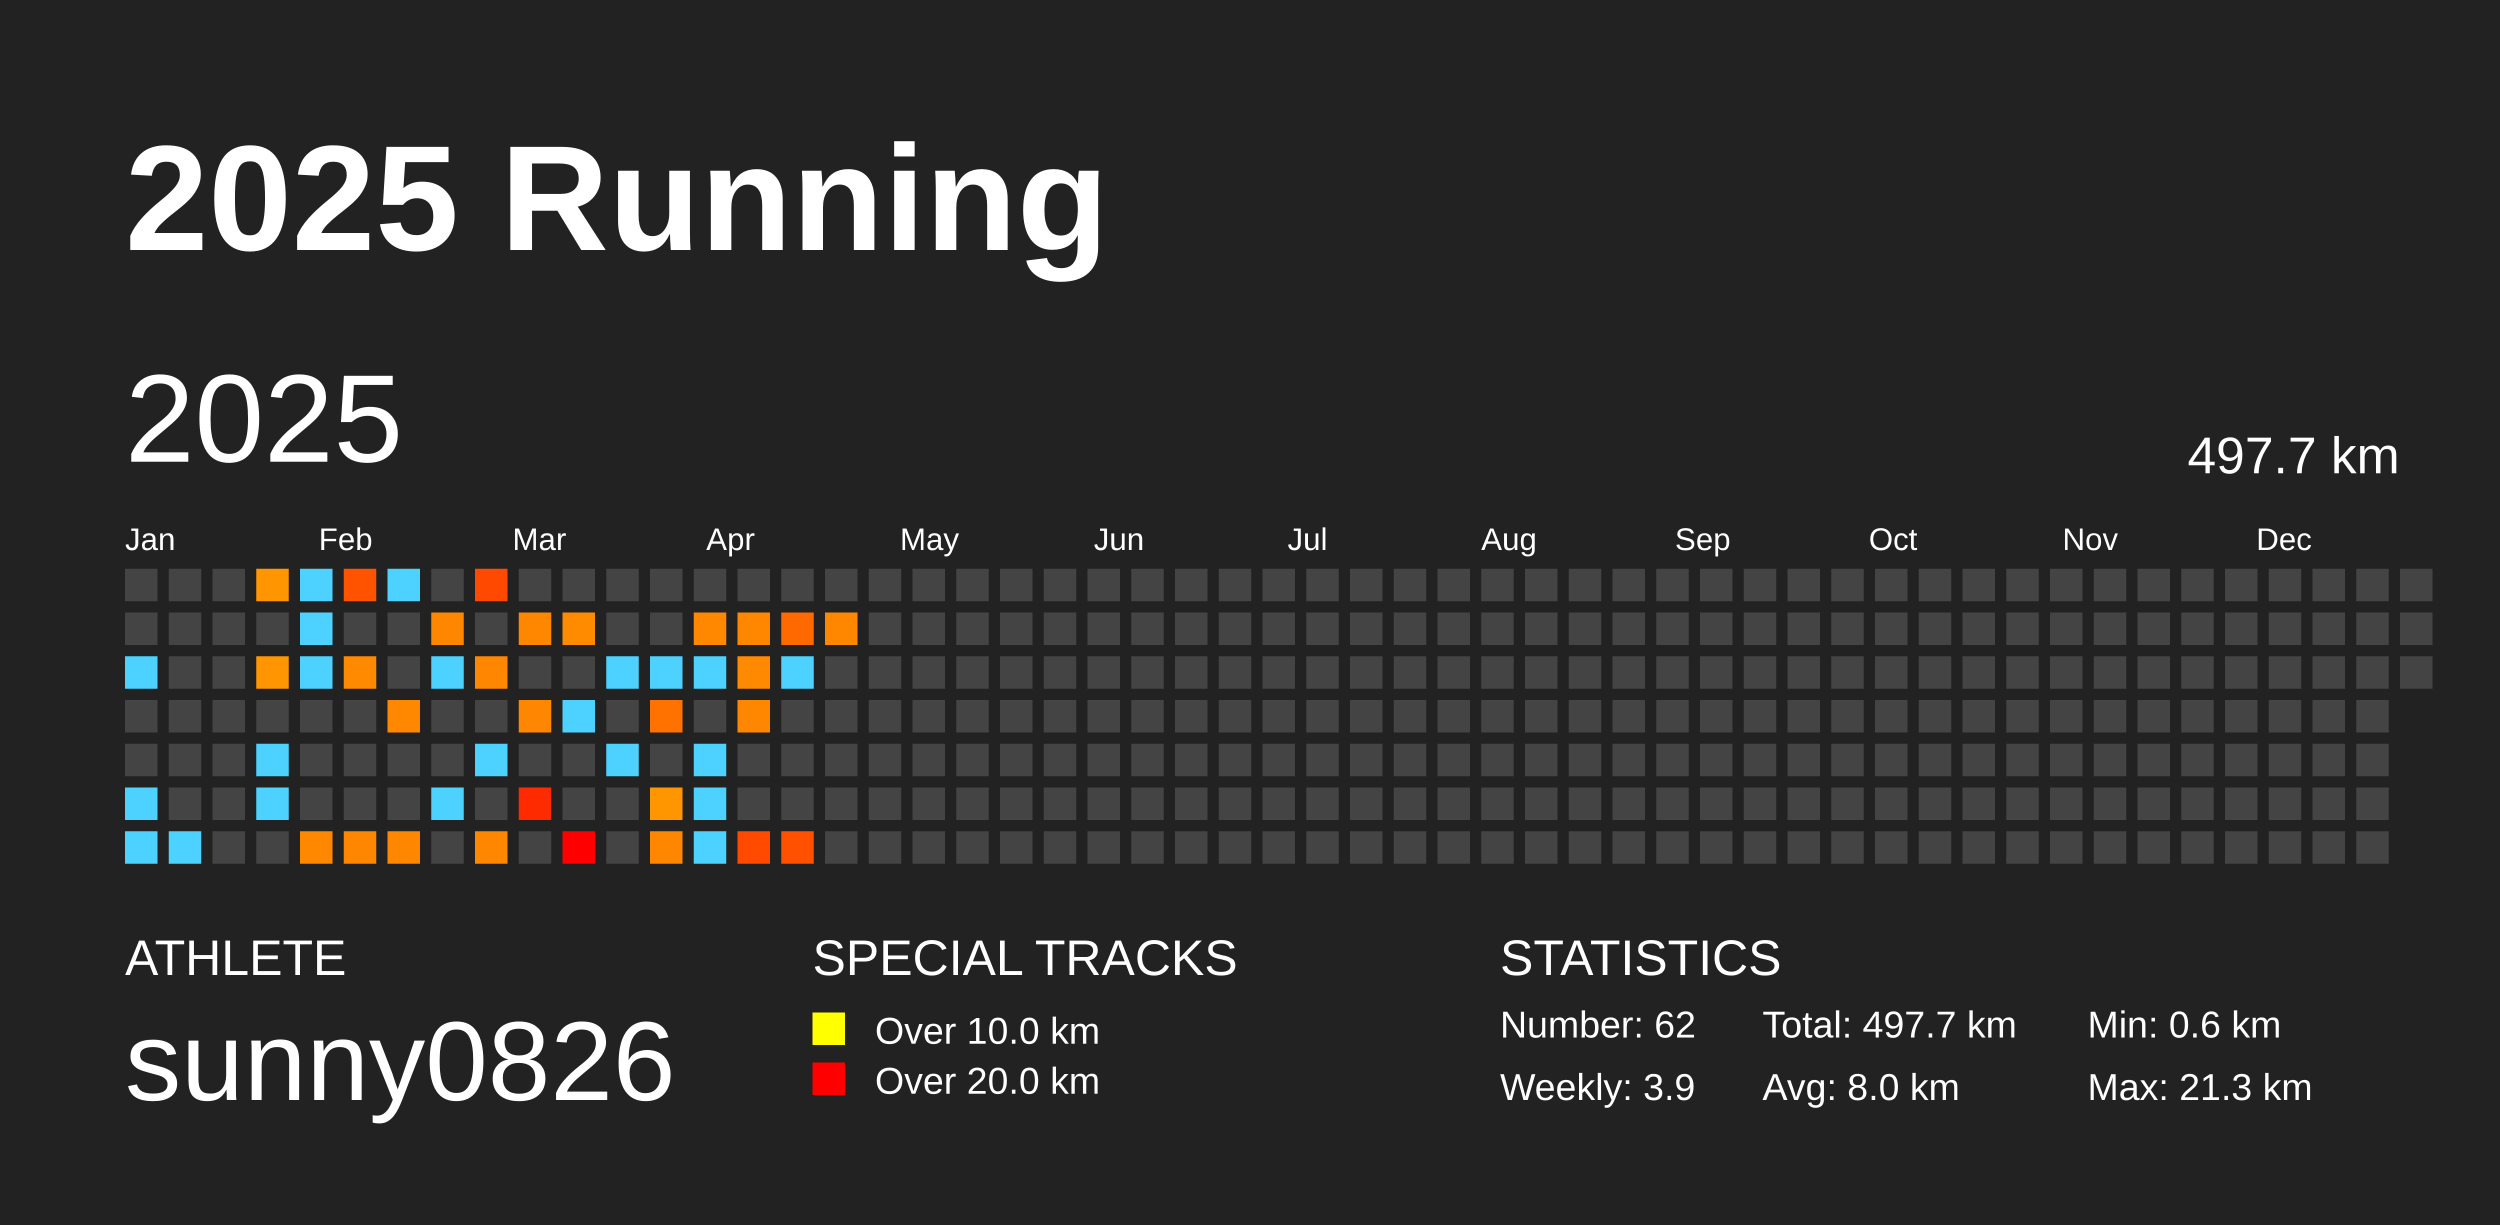
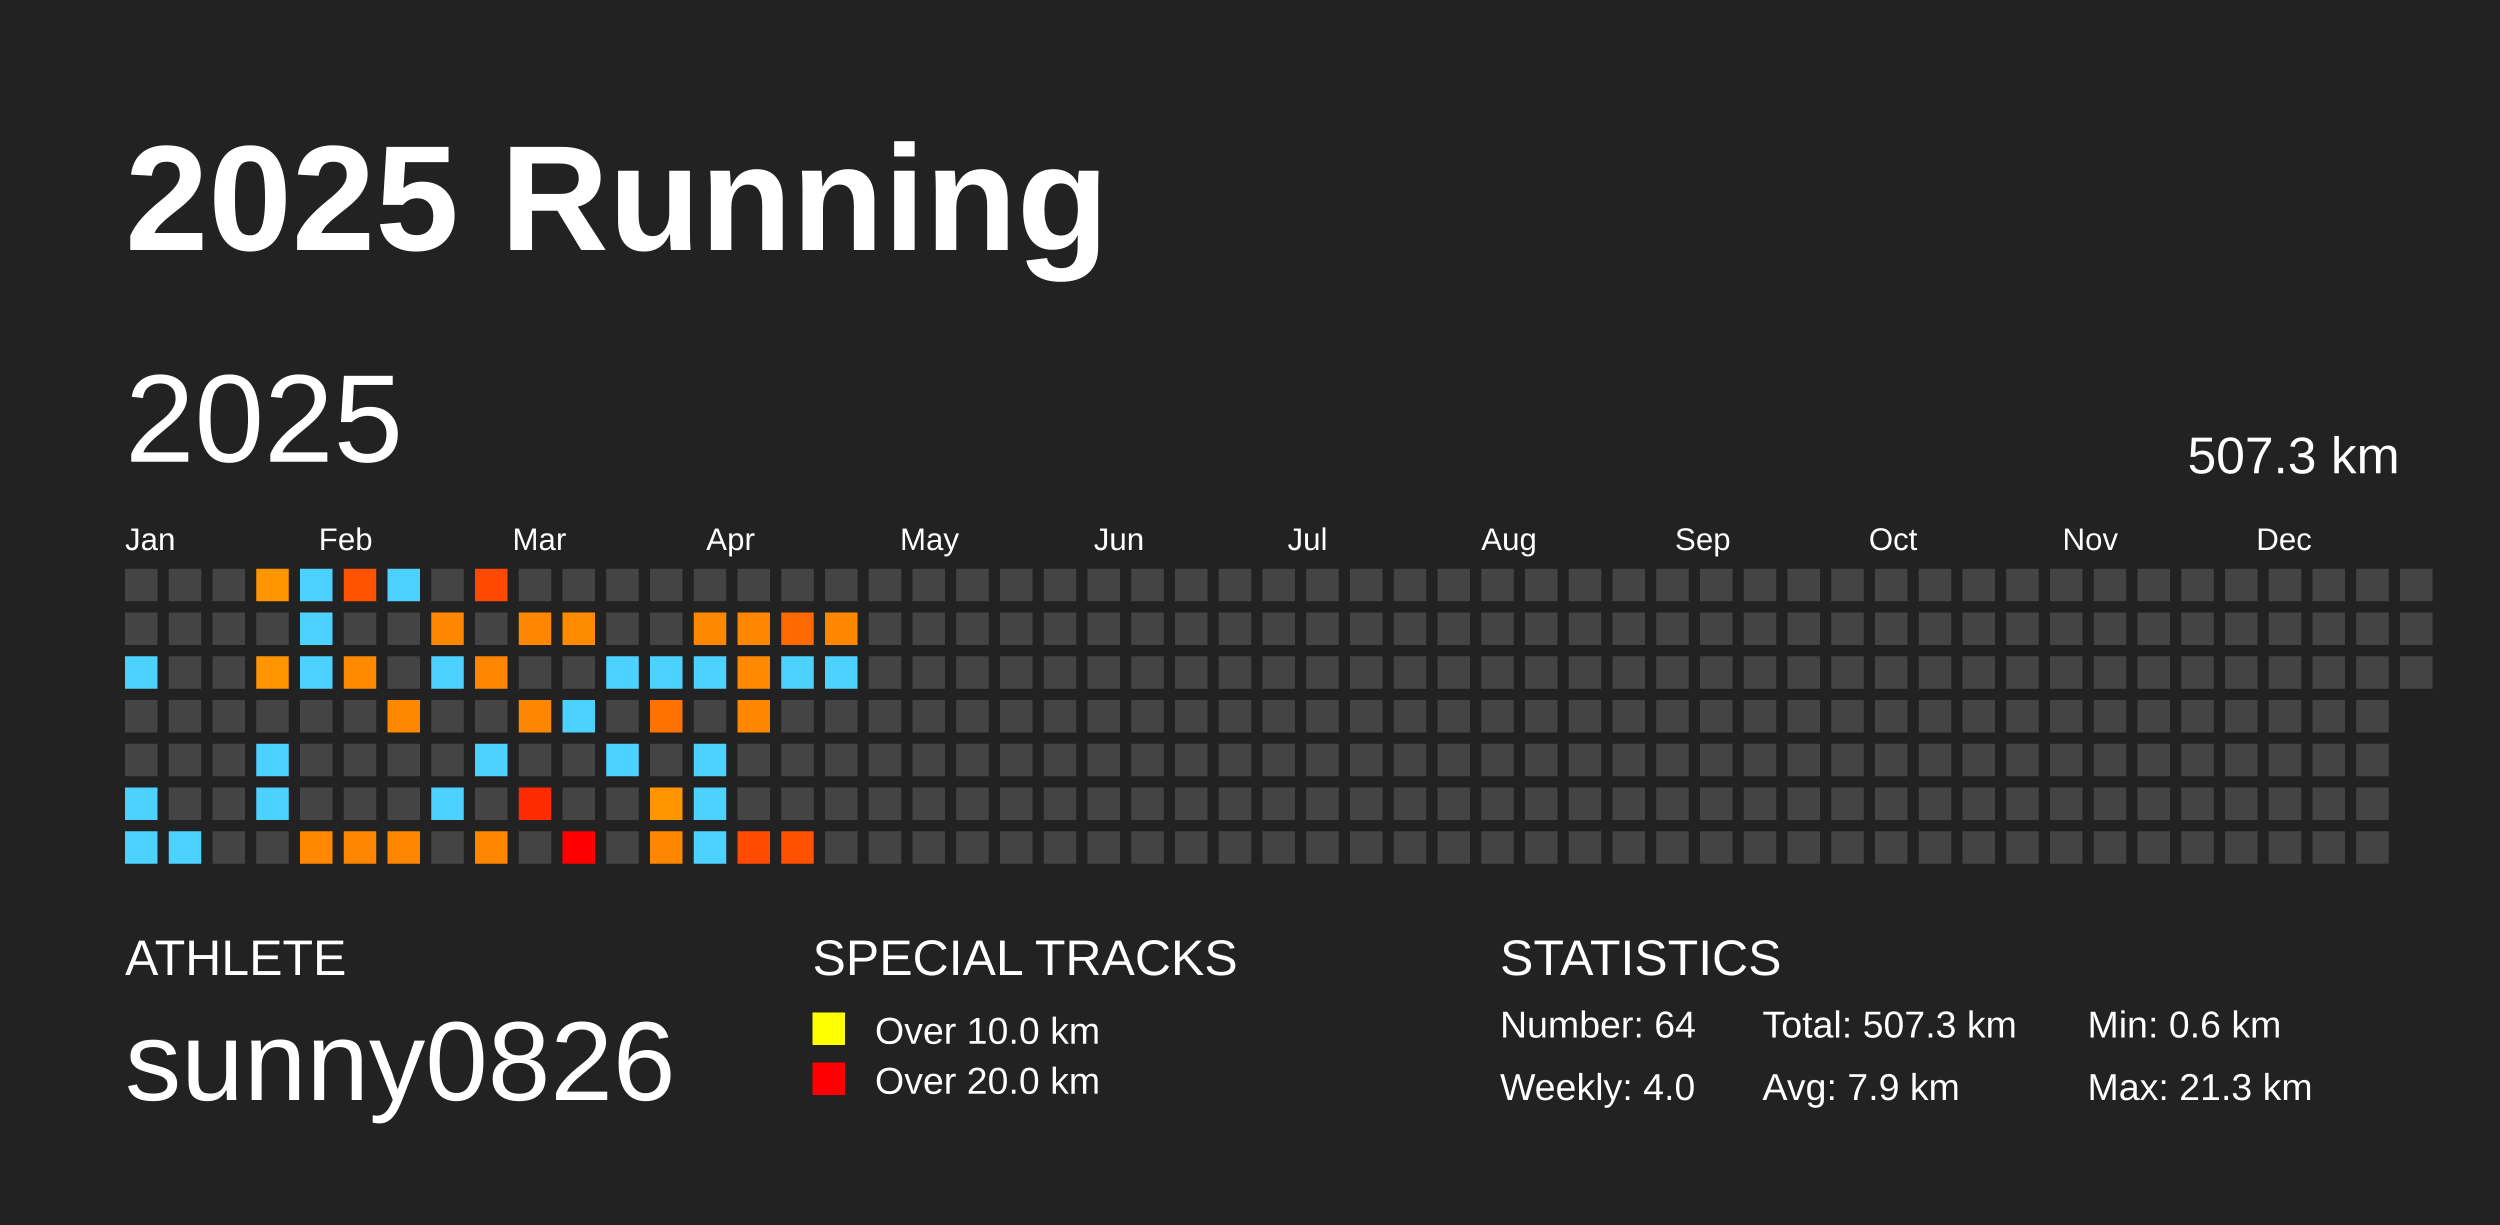
<svg xmlns="http://www.w3.org/2000/svg" baseProfile="full" height="98mm" version="1.1" viewBox="0,0,200,98" width="200mm">
  <defs />
  <rect fill="#222222" height="98" width="200" x="0" y="0" />
  <text fill="#FFFFFF" style="font-size:12px; font-family:Arial; font-weight:bold;" x="10" y="20">2025 Running</text>
  <text fill="#FFFFFF" style="font-size:4px; font-family:Arial" x="10" y="78">ATHLETE</text>
  <text fill="#FFFFFF" style="font-size:9px; font-family:Arial" x="10" y="88">sunny0826</text>
  <text fill="#FFFFFF" style="font-size:4px; font-family:Arial" x="65" y="78">SPECIAL TRACKS</text>
  <rect fill="yellow" height="2.6" width="2.6" x="65" y="81" />
  <text fill="#FFFFFF" style="font-size:3px; font-family:Arial" x="70" y="83.5">Over 10.0 km</text>
  <rect fill="red" height="2.6" width="2.6" x="65" y="85" />
  <text fill="#FFFFFF" style="font-size:3px; font-family:Arial" x="70" y="87.5">Over 20.0 km</text>
  <text fill="#FFFFFF" style="font-size:4px; font-family:Arial" x="120" y="78">STATISTICS</text>
-   <text fill="#FFFFFF" style="font-size:3px; font-family:Arial" x="120" y="83">Number: 62</text>
-   <text fill="#FFFFFF" style="font-size:3px; font-family:Arial" x="120" y="88">Weekly: 3.9</text>
-   <text fill="#FFFFFF" style="font-size:3px; font-family:Arial" x="141" y="83">Total: 497.7 km</text>
-   <text fill="#FFFFFF" style="font-size:3px; font-family:Arial" x="141" y="88">Avg: 8.0 km</text>
+   <text fill="#FFFFFF" style="font-size:3px; font-family:Arial" x="120" y="83">Number: 64</text>
+   <text fill="#FFFFFF" style="font-size:3px; font-family:Arial" x="120" y="88">Weekly: 4.0</text>
+   <text fill="#FFFFFF" style="font-size:3px; font-family:Arial" x="141" y="83">Total: 507.3 km</text>
+   <text fill="#FFFFFF" style="font-size:3px; font-family:Arial" x="141" y="88">Avg: 7.9 km</text>
  <text fill="#FFFFFF" style="font-size:3px; font-family:Arial" x="167" y="83">Min: 0.6 km</text>
  <text fill="#FFFFFF" style="font-size:3px; font-family:Arial" x="167" y="88">Max: 21.3 km</text>
  <text dominant-baseline="hanging" fill="#FFFFFF" style="font-size:10.0px; font-family:Arial;" x="10" y="30">2025</text>
-   <text dominant-baseline="hanging" fill="#FFFFFF" style="font-size:4.125px; font-family:Arial;" x="175" y="35">497.7 km</text>
+   <text dominant-baseline="hanging" fill="#FFFFFF" style="font-size:4.125px; font-family:Arial;" x="175" y="35">507.3 km</text>
  <text fill="#FFFFFF" style="font-size:2.5px; font-family:Arial" x="10.0" y="44">Jan</text>
  <text fill="#FFFFFF" style="font-size:2.5px; font-family:Arial" x="25.5" y="44">Feb</text>
  <text fill="#FFFFFF" style="font-size:2.5px; font-family:Arial" x="41.0" y="44">Mar</text>
  <text fill="#FFFFFF" style="font-size:2.5px; font-family:Arial" x="56.5" y="44">Apr</text>
  <text fill="#FFFFFF" style="font-size:2.5px; font-family:Arial" x="72.0" y="44">May</text>
  <text fill="#FFFFFF" style="font-size:2.5px; font-family:Arial" x="87.5" y="44">Jun</text>
  <text fill="#FFFFFF" style="font-size:2.5px; font-family:Arial" x="103.0" y="44">Jul</text>
  <text fill="#FFFFFF" style="font-size:2.5px; font-family:Arial" x="118.5" y="44">Aug</text>
  <text fill="#FFFFFF" style="font-size:2.5px; font-family:Arial" x="134.0" y="44">Sep</text>
  <text fill="#FFFFFF" style="font-size:2.5px; font-family:Arial" x="149.5" y="44">Oct</text>
  <text fill="#FFFFFF" style="font-size:2.5px; font-family:Arial" x="165.0" y="44">Nov</text>
  <text fill="#FFFFFF" style="font-size:2.5px; font-family:Arial" x="180.5" y="44">Dec</text>
  <rect fill="#444444" height="2.6" width="2.6" x="10.0" y="45.5" />
  <rect fill="#444444" height="2.6" width="2.6" x="10.0" y="49.0" />
  <rect fill="#4dd2ff" height="2.6" width="2.6" x="10.0" y="52.5" />
  <rect fill="#444444" height="2.6" width="2.6" x="10.0" y="56.0" />
  <rect fill="#444444" height="2.6" width="2.6" x="10.0" y="59.5" />
  <rect fill="#4dd2ff" height="2.6" width="2.6" x="10.0" y="63.0" />
  <rect fill="#4dd2ff" height="2.6" width="2.6" x="10.0" y="66.5" />
  <rect fill="#444444" height="2.6" width="2.6" x="13.5" y="45.5" />
  <rect fill="#444444" height="2.6" width="2.6" x="13.5" y="49.0" />
  <rect fill="#444444" height="2.6" width="2.6" x="13.5" y="52.5" />
  <rect fill="#444444" height="2.6" width="2.6" x="13.5" y="56.0" />
  <rect fill="#444444" height="2.6" width="2.6" x="13.5" y="59.5" />
  <rect fill="#444444" height="2.6" width="2.6" x="13.5" y="63.0" />
  <rect fill="#4dd2ff" height="2.6" width="2.6" x="13.5" y="66.5" />
  <rect fill="#444444" height="2.6" width="2.6" x="17.0" y="45.5" />
  <rect fill="#444444" height="2.6" width="2.6" x="17.0" y="49.0" />
  <rect fill="#444444" height="2.6" width="2.6" x="17.0" y="52.5" />
  <rect fill="#444444" height="2.6" width="2.6" x="17.0" y="56.0" />
  <rect fill="#444444" height="2.6" width="2.6" x="17.0" y="59.5" />
  <rect fill="#444444" height="2.6" width="2.6" x="17.0" y="63.0" />
  <rect fill="#444444" height="2.6" width="2.6" x="17.0" y="66.5" />
  <rect fill="#ff9500" height="2.6" width="2.6" x="20.5" y="45.5" />
  <rect fill="#444444" height="2.6" width="2.6" x="20.5" y="49.0" />
  <rect fill="#ff9500" height="2.6" width="2.6" x="20.5" y="52.5" />
  <rect fill="#444444" height="2.6" width="2.6" x="20.5" y="56.0" />
  <rect fill="#4dd2ff" height="2.6" width="2.6" x="20.5" y="59.5" />
  <rect fill="#4dd2ff" height="2.6" width="2.6" x="20.5" y="63.0" />
  <rect fill="#444444" height="2.6" width="2.6" x="20.5" y="66.5" />
  <rect fill="#4dd2ff" height="2.6" width="2.6" x="24.0" y="45.5" />
  <rect fill="#4dd2ff" height="2.6" width="2.6" x="24.0" y="49.0" />
  <rect fill="#4dd2ff" height="2.6" width="2.6" x="24.0" y="52.5" />
  <rect fill="#444444" height="2.6" width="2.6" x="24.0" y="56.0" />
  <rect fill="#444444" height="2.6" width="2.6" x="24.0" y="59.5" />
  <rect fill="#444444" height="2.6" width="2.6" x="24.0" y="63.0" />
  <rect fill="#ff8800" height="2.6" width="2.6" x="24.0" y="66.5" />
  <rect fill="#ff5300" height="2.6" width="2.6" x="27.5" y="45.5" />
  <rect fill="#444444" height="2.6" width="2.6" x="27.5" y="49.0" />
  <rect fill="#ff8a00" height="2.6" width="2.6" x="27.5" y="52.5" />
  <rect fill="#444444" height="2.6" width="2.6" x="27.5" y="56.0" />
  <rect fill="#444444" height="2.6" width="2.6" x="27.5" y="59.5" />
  <rect fill="#444444" height="2.6" width="2.6" x="27.5" y="63.0" />
  <rect fill="#ff8600" height="2.6" width="2.6" x="27.5" y="66.5" />
  <rect fill="#4dd2ff" height="2.6" width="2.6" x="31.0" y="45.5" />
  <rect fill="#444444" height="2.6" width="2.6" x="31.0" y="49.0" />
  <rect fill="#444444" height="2.6" width="2.6" x="31.0" y="52.5" />
  <rect fill="#ff8800" height="2.6" width="2.6" x="31.0" y="56.0" />
  <rect fill="#444444" height="2.6" width="2.6" x="31.0" y="59.5" />
  <rect fill="#444444" height="2.6" width="2.6" x="31.0" y="63.0" />
  <rect fill="#ff8700" height="2.6" width="2.6" x="31.0" y="66.5" />
  <rect fill="#444444" height="2.6" width="2.6" x="34.5" y="45.5" />
  <rect fill="#ff8700" height="2.6" width="2.6" x="34.5" y="49.0" />
  <rect fill="#4dd2ff" height="2.6" width="2.6" x="34.5" y="52.5" />
  <rect fill="#444444" height="2.6" width="2.6" x="34.5" y="56.0" />
  <rect fill="#444444" height="2.6" width="2.6" x="34.5" y="59.5" />
  <rect fill="#4dd2ff" height="2.6" width="2.6" x="34.5" y="63.0" />
  <rect fill="#444444" height="2.6" width="2.6" x="34.5" y="66.5" />
  <rect fill="#ff4900" height="2.6" width="2.6" x="38.0" y="45.5" />
  <rect fill="#444444" height="2.6" width="2.6" x="38.0" y="49.0" />
  <rect fill="#ff8600" height="2.6" width="2.6" x="38.0" y="52.5" />
  <rect fill="#444444" height="2.6" width="2.6" x="38.0" y="56.0" />
  <rect fill="#4dd2ff" height="2.6" width="2.6" x="38.0" y="59.5" />
  <rect fill="#444444" height="2.6" width="2.6" x="38.0" y="63.0" />
  <rect fill="#ff8700" height="2.6" width="2.6" x="38.0" y="66.5" />
  <rect fill="#444444" height="2.6" width="2.6" x="41.5" y="45.5" />
  <rect fill="#ff8700" height="2.6" width="2.6" x="41.5" y="49.0" />
  <rect fill="#444444" height="2.6" width="2.6" x="41.5" y="52.5" />
  <rect fill="#ff8600" height="2.6" width="2.6" x="41.5" y="56.0" />
  <rect fill="#444444" height="2.6" width="2.6" x="41.5" y="59.5" />
  <rect fill="#ff2b00" height="2.6" width="2.6" x="41.5" y="63.0" />
  <rect fill="#444444" height="2.6" width="2.6" x="41.5" y="66.5" />
  <rect fill="#444444" height="2.6" width="2.6" x="45.0" y="45.5" />
  <rect fill="#ff8c00" height="2.6" width="2.6" x="45.0" y="49.0" />
  <rect fill="#444444" height="2.6" width="2.6" x="45.0" y="52.5" />
  <rect fill="#4dd2ff" height="2.6" width="2.6" x="45.0" y="56.0" />
  <rect fill="#444444" height="2.6" width="2.6" x="45.0" y="59.5" />
  <rect fill="#444444" height="2.6" width="2.6" x="45.0" y="63.0" />
  <rect fill="red" height="2.6" width="2.6" x="45.0" y="66.5" />
  <rect fill="#444444" height="2.6" width="2.6" x="48.5" y="45.5" />
  <rect fill="#444444" height="2.6" width="2.6" x="48.5" y="49.0" />
  <rect fill="#4dd2ff" height="2.6" width="2.6" x="48.5" y="52.5" />
  <rect fill="#444444" height="2.6" width="2.6" x="48.5" y="56.0" />
  <rect fill="#4dd2ff" height="2.6" width="2.6" x="48.5" y="59.5" />
  <rect fill="#444444" height="2.6" width="2.6" x="48.5" y="63.0" />
  <rect fill="#444444" height="2.6" width="2.6" x="48.5" y="66.5" />
  <rect fill="#444444" height="2.6" width="2.6" x="52.0" y="45.5" />
  <rect fill="#444444" height="2.6" width="2.6" x="52.0" y="49.0" />
  <rect fill="#4dd2ff" height="2.6" width="2.6" x="52.0" y="52.5" />
  <rect fill="#ff7200" height="2.6" width="2.6" x="52.0" y="56.0" />
  <rect fill="#444444" height="2.6" width="2.6" x="52.0" y="59.5" />
  <rect fill="#ff9600" height="2.6" width="2.6" x="52.0" y="63.0" />
  <rect fill="#ff8700" height="2.6" width="2.6" x="52.0" y="66.5" />
  <rect fill="#444444" height="2.6" width="2.6" x="55.5" y="45.5" />
  <rect fill="#ff8800" height="2.6" width="2.6" x="55.5" y="49.0" />
  <rect fill="#4dd2ff" height="2.6" width="2.6" x="55.5" y="52.5" />
  <rect fill="#444444" height="2.6" width="2.6" x="55.5" y="56.0" />
  <rect fill="#4dd2ff" height="2.6" width="2.6" x="55.5" y="59.5" />
  <rect fill="#4dd2ff" height="2.6" width="2.6" x="55.5" y="63.0" />
  <rect fill="#4dd2ff" height="2.6" width="2.6" x="55.5" y="66.5" />
  <rect fill="#444444" height="2.6" width="2.6" x="59.0" y="45.5" />
  <rect fill="#ff8700" height="2.6" width="2.6" x="59.0" y="49.0" />
  <rect fill="#ff8900" height="2.6" width="2.6" x="59.0" y="52.5" />
  <rect fill="#ff8700" height="2.6" width="2.6" x="59.0" y="56.0" />
  <rect fill="#444444" height="2.6" width="2.6" x="59.0" y="59.5" />
  <rect fill="#444444" height="2.6" width="2.6" x="59.0" y="63.0" />
  <rect fill="#ff4a00" height="2.6" width="2.6" x="59.0" y="66.5" />
  <rect fill="#444444" height="2.6" width="2.6" x="62.5" y="45.5" />
  <rect fill="#ff6900" height="2.6" width="2.6" x="62.5" y="49.0" />
  <rect fill="#4dd2ff" height="2.6" width="2.6" x="62.5" y="52.5" />
  <rect fill="#444444" height="2.6" width="2.6" x="62.5" y="56.0" />
  <rect fill="#444444" height="2.6" width="2.6" x="62.5" y="59.5" />
  <rect fill="#444444" height="2.6" width="2.6" x="62.5" y="63.0" />
  <rect fill="#ff5100" height="2.6" width="2.6" x="62.5" y="66.5" />
  <rect fill="#444444" height="2.6" width="2.6" x="66.0" y="45.5" />
  <rect fill="#ff8700" height="2.6" width="2.6" x="66.0" y="49.0" />
-   <rect fill="#444444" height="2.6" width="2.6" x="66.0" y="52.5" />
+   <rect fill="#4dd2ff" height="2.6" width="2.6" x="66.0" y="52.5" />
  <rect fill="#444444" height="2.6" width="2.6" x="66.0" y="56.0" />
  <rect fill="#444444" height="2.6" width="2.6" x="66.0" y="59.5" />
  <rect fill="#444444" height="2.6" width="2.6" x="66.0" y="63.0" />
  <rect fill="#444444" height="2.6" width="2.6" x="66.0" y="66.5" />
  <rect fill="#444444" height="2.6" width="2.6" x="69.5" y="45.5" />
  <rect fill="#444444" height="2.6" width="2.6" x="69.5" y="49.0" />
  <rect fill="#444444" height="2.6" width="2.6" x="69.5" y="52.5" />
  <rect fill="#444444" height="2.6" width="2.6" x="69.5" y="56.0" />
  <rect fill="#444444" height="2.6" width="2.6" x="69.5" y="59.5" />
  <rect fill="#444444" height="2.6" width="2.6" x="69.5" y="63.0" />
  <rect fill="#444444" height="2.6" width="2.6" x="69.5" y="66.5" />
  <rect fill="#444444" height="2.6" width="2.6" x="73.0" y="45.5" />
  <rect fill="#444444" height="2.6" width="2.6" x="73.0" y="49.0" />
  <rect fill="#444444" height="2.6" width="2.6" x="73.0" y="52.5" />
  <rect fill="#444444" height="2.6" width="2.6" x="73.0" y="56.0" />
  <rect fill="#444444" height="2.6" width="2.6" x="73.0" y="59.5" />
  <rect fill="#444444" height="2.6" width="2.6" x="73.0" y="63.0" />
  <rect fill="#444444" height="2.6" width="2.6" x="73.0" y="66.5" />
  <rect fill="#444444" height="2.6" width="2.6" x="76.5" y="45.5" />
  <rect fill="#444444" height="2.6" width="2.6" x="76.5" y="49.0" />
  <rect fill="#444444" height="2.6" width="2.6" x="76.5" y="52.5" />
  <rect fill="#444444" height="2.6" width="2.6" x="76.5" y="56.0" />
  <rect fill="#444444" height="2.6" width="2.6" x="76.5" y="59.5" />
  <rect fill="#444444" height="2.6" width="2.6" x="76.5" y="63.0" />
  <rect fill="#444444" height="2.6" width="2.6" x="76.5" y="66.5" />
  <rect fill="#444444" height="2.6" width="2.6" x="80.0" y="45.5" />
  <rect fill="#444444" height="2.6" width="2.6" x="80.0" y="49.0" />
  <rect fill="#444444" height="2.6" width="2.6" x="80.0" y="52.5" />
  <rect fill="#444444" height="2.6" width="2.6" x="80.0" y="56.0" />
  <rect fill="#444444" height="2.6" width="2.6" x="80.0" y="59.5" />
  <rect fill="#444444" height="2.6" width="2.6" x="80.0" y="63.0" />
  <rect fill="#444444" height="2.6" width="2.6" x="80.0" y="66.5" />
  <rect fill="#444444" height="2.6" width="2.6" x="83.5" y="45.5" />
  <rect fill="#444444" height="2.6" width="2.6" x="83.5" y="49.0" />
  <rect fill="#444444" height="2.6" width="2.6" x="83.5" y="52.5" />
  <rect fill="#444444" height="2.6" width="2.6" x="83.5" y="56.0" />
  <rect fill="#444444" height="2.6" width="2.6" x="83.5" y="59.5" />
  <rect fill="#444444" height="2.6" width="2.6" x="83.5" y="63.0" />
  <rect fill="#444444" height="2.6" width="2.6" x="83.5" y="66.5" />
  <rect fill="#444444" height="2.6" width="2.6" x="87.0" y="45.5" />
  <rect fill="#444444" height="2.6" width="2.6" x="87.0" y="49.0" />
  <rect fill="#444444" height="2.6" width="2.6" x="87.0" y="52.5" />
  <rect fill="#444444" height="2.6" width="2.6" x="87.0" y="56.0" />
  <rect fill="#444444" height="2.6" width="2.6" x="87.0" y="59.5" />
  <rect fill="#444444" height="2.6" width="2.6" x="87.0" y="63.0" />
  <rect fill="#444444" height="2.6" width="2.6" x="87.0" y="66.5" />
  <rect fill="#444444" height="2.6" width="2.6" x="90.5" y="45.5" />
  <rect fill="#444444" height="2.6" width="2.6" x="90.5" y="49.0" />
  <rect fill="#444444" height="2.6" width="2.6" x="90.5" y="52.5" />
  <rect fill="#444444" height="2.6" width="2.6" x="90.5" y="56.0" />
  <rect fill="#444444" height="2.6" width="2.6" x="90.5" y="59.5" />
  <rect fill="#444444" height="2.6" width="2.6" x="90.5" y="63.0" />
  <rect fill="#444444" height="2.6" width="2.6" x="90.5" y="66.5" />
  <rect fill="#444444" height="2.6" width="2.6" x="94.0" y="45.5" />
  <rect fill="#444444" height="2.6" width="2.6" x="94.0" y="49.0" />
  <rect fill="#444444" height="2.6" width="2.6" x="94.0" y="52.5" />
  <rect fill="#444444" height="2.6" width="2.6" x="94.0" y="56.0" />
  <rect fill="#444444" height="2.6" width="2.6" x="94.0" y="59.5" />
  <rect fill="#444444" height="2.6" width="2.6" x="94.0" y="63.0" />
  <rect fill="#444444" height="2.6" width="2.6" x="94.0" y="66.5" />
  <rect fill="#444444" height="2.6" width="2.6" x="97.5" y="45.5" />
  <rect fill="#444444" height="2.6" width="2.6" x="97.5" y="49.0" />
  <rect fill="#444444" height="2.6" width="2.6" x="97.5" y="52.5" />
  <rect fill="#444444" height="2.6" width="2.6" x="97.5" y="56.0" />
  <rect fill="#444444" height="2.6" width="2.6" x="97.5" y="59.5" />
  <rect fill="#444444" height="2.6" width="2.6" x="97.5" y="63.0" />
  <rect fill="#444444" height="2.6" width="2.6" x="97.5" y="66.5" />
  <rect fill="#444444" height="2.6" width="2.6" x="101.0" y="45.5" />
  <rect fill="#444444" height="2.6" width="2.6" x="101.0" y="49.0" />
  <rect fill="#444444" height="2.6" width="2.6" x="101.0" y="52.5" />
  <rect fill="#444444" height="2.6" width="2.6" x="101.0" y="56.0" />
  <rect fill="#444444" height="2.6" width="2.6" x="101.0" y="59.5" />
  <rect fill="#444444" height="2.6" width="2.6" x="101.0" y="63.0" />
  <rect fill="#444444" height="2.6" width="2.6" x="101.0" y="66.5" />
  <rect fill="#444444" height="2.6" width="2.6" x="104.5" y="45.5" />
  <rect fill="#444444" height="2.6" width="2.6" x="104.5" y="49.0" />
  <rect fill="#444444" height="2.6" width="2.6" x="104.5" y="52.5" />
  <rect fill="#444444" height="2.6" width="2.6" x="104.5" y="56.0" />
  <rect fill="#444444" height="2.6" width="2.6" x="104.5" y="59.5" />
  <rect fill="#444444" height="2.6" width="2.6" x="104.5" y="63.0" />
  <rect fill="#444444" height="2.6" width="2.6" x="104.5" y="66.5" />
  <rect fill="#444444" height="2.6" width="2.6" x="108.0" y="45.5" />
  <rect fill="#444444" height="2.6" width="2.6" x="108.0" y="49.0" />
  <rect fill="#444444" height="2.6" width="2.6" x="108.0" y="52.5" />
  <rect fill="#444444" height="2.6" width="2.6" x="108.0" y="56.0" />
  <rect fill="#444444" height="2.6" width="2.6" x="108.0" y="59.5" />
  <rect fill="#444444" height="2.6" width="2.6" x="108.0" y="63.0" />
  <rect fill="#444444" height="2.6" width="2.6" x="108.0" y="66.5" />
  <rect fill="#444444" height="2.6" width="2.6" x="111.5" y="45.5" />
  <rect fill="#444444" height="2.6" width="2.6" x="111.5" y="49.0" />
  <rect fill="#444444" height="2.6" width="2.6" x="111.5" y="52.5" />
  <rect fill="#444444" height="2.6" width="2.6" x="111.5" y="56.0" />
  <rect fill="#444444" height="2.6" width="2.6" x="111.5" y="59.5" />
  <rect fill="#444444" height="2.6" width="2.6" x="111.5" y="63.0" />
  <rect fill="#444444" height="2.6" width="2.6" x="111.5" y="66.5" />
  <rect fill="#444444" height="2.6" width="2.6" x="115.0" y="45.5" />
  <rect fill="#444444" height="2.6" width="2.6" x="115.0" y="49.0" />
  <rect fill="#444444" height="2.6" width="2.6" x="115.0" y="52.5" />
  <rect fill="#444444" height="2.6" width="2.6" x="115.0" y="56.0" />
  <rect fill="#444444" height="2.6" width="2.6" x="115.0" y="59.5" />
  <rect fill="#444444" height="2.6" width="2.6" x="115.0" y="63.0" />
  <rect fill="#444444" height="2.6" width="2.6" x="115.0" y="66.5" />
  <rect fill="#444444" height="2.6" width="2.6" x="118.5" y="45.5" />
  <rect fill="#444444" height="2.6" width="2.6" x="118.5" y="49.0" />
  <rect fill="#444444" height="2.6" width="2.6" x="118.5" y="52.5" />
  <rect fill="#444444" height="2.6" width="2.6" x="118.5" y="56.0" />
  <rect fill="#444444" height="2.6" width="2.6" x="118.5" y="59.5" />
  <rect fill="#444444" height="2.6" width="2.6" x="118.5" y="63.0" />
  <rect fill="#444444" height="2.6" width="2.6" x="118.5" y="66.5" />
  <rect fill="#444444" height="2.6" width="2.6" x="122.0" y="45.5" />
  <rect fill="#444444" height="2.6" width="2.6" x="122.0" y="49.0" />
  <rect fill="#444444" height="2.6" width="2.6" x="122.0" y="52.5" />
  <rect fill="#444444" height="2.6" width="2.6" x="122.0" y="56.0" />
  <rect fill="#444444" height="2.6" width="2.6" x="122.0" y="59.5" />
  <rect fill="#444444" height="2.6" width="2.6" x="122.0" y="63.0" />
  <rect fill="#444444" height="2.6" width="2.6" x="122.0" y="66.5" />
  <rect fill="#444444" height="2.6" width="2.6" x="125.5" y="45.5" />
  <rect fill="#444444" height="2.6" width="2.6" x="125.5" y="49.0" />
  <rect fill="#444444" height="2.6" width="2.6" x="125.5" y="52.5" />
  <rect fill="#444444" height="2.6" width="2.6" x="125.5" y="56.0" />
  <rect fill="#444444" height="2.6" width="2.6" x="125.5" y="59.5" />
  <rect fill="#444444" height="2.6" width="2.6" x="125.5" y="63.0" />
  <rect fill="#444444" height="2.6" width="2.6" x="125.5" y="66.5" />
  <rect fill="#444444" height="2.6" width="2.6" x="129.0" y="45.5" />
  <rect fill="#444444" height="2.6" width="2.6" x="129.0" y="49.0" />
  <rect fill="#444444" height="2.6" width="2.6" x="129.0" y="52.5" />
  <rect fill="#444444" height="2.6" width="2.6" x="129.0" y="56.0" />
  <rect fill="#444444" height="2.6" width="2.6" x="129.0" y="59.5" />
  <rect fill="#444444" height="2.6" width="2.6" x="129.0" y="63.0" />
  <rect fill="#444444" height="2.6" width="2.6" x="129.0" y="66.5" />
  <rect fill="#444444" height="2.6" width="2.6" x="132.5" y="45.5" />
  <rect fill="#444444" height="2.6" width="2.6" x="132.5" y="49.0" />
  <rect fill="#444444" height="2.6" width="2.6" x="132.5" y="52.5" />
  <rect fill="#444444" height="2.6" width="2.6" x="132.5" y="56.0" />
  <rect fill="#444444" height="2.6" width="2.6" x="132.5" y="59.5" />
  <rect fill="#444444" height="2.6" width="2.6" x="132.5" y="63.0" />
  <rect fill="#444444" height="2.6" width="2.6" x="132.5" y="66.5" />
  <rect fill="#444444" height="2.6" width="2.6" x="136.0" y="45.5" />
  <rect fill="#444444" height="2.6" width="2.6" x="136.0" y="49.0" />
  <rect fill="#444444" height="2.6" width="2.6" x="136.0" y="52.5" />
  <rect fill="#444444" height="2.6" width="2.6" x="136.0" y="56.0" />
  <rect fill="#444444" height="2.6" width="2.6" x="136.0" y="59.5" />
  <rect fill="#444444" height="2.6" width="2.6" x="136.0" y="63.0" />
  <rect fill="#444444" height="2.6" width="2.6" x="136.0" y="66.5" />
  <rect fill="#444444" height="2.6" width="2.6" x="139.5" y="45.5" />
  <rect fill="#444444" height="2.6" width="2.6" x="139.5" y="49.0" />
  <rect fill="#444444" height="2.6" width="2.6" x="139.5" y="52.5" />
  <rect fill="#444444" height="2.6" width="2.6" x="139.5" y="56.0" />
  <rect fill="#444444" height="2.6" width="2.6" x="139.5" y="59.5" />
  <rect fill="#444444" height="2.6" width="2.6" x="139.5" y="63.0" />
  <rect fill="#444444" height="2.6" width="2.6" x="139.5" y="66.5" />
  <rect fill="#444444" height="2.6" width="2.6" x="143.0" y="45.5" />
  <rect fill="#444444" height="2.6" width="2.6" x="143.0" y="49.0" />
  <rect fill="#444444" height="2.6" width="2.6" x="143.0" y="52.5" />
  <rect fill="#444444" height="2.6" width="2.6" x="143.0" y="56.0" />
  <rect fill="#444444" height="2.6" width="2.6" x="143.0" y="59.5" />
  <rect fill="#444444" height="2.6" width="2.6" x="143.0" y="63.0" />
  <rect fill="#444444" height="2.6" width="2.6" x="143.0" y="66.5" />
  <rect fill="#444444" height="2.6" width="2.6" x="146.5" y="45.5" />
  <rect fill="#444444" height="2.6" width="2.6" x="146.5" y="49.0" />
  <rect fill="#444444" height="2.6" width="2.6" x="146.5" y="52.5" />
  <rect fill="#444444" height="2.6" width="2.6" x="146.5" y="56.0" />
  <rect fill="#444444" height="2.6" width="2.6" x="146.5" y="59.5" />
  <rect fill="#444444" height="2.6" width="2.6" x="146.5" y="63.0" />
  <rect fill="#444444" height="2.6" width="2.6" x="146.5" y="66.5" />
  <rect fill="#444444" height="2.6" width="2.6" x="150.0" y="45.5" />
  <rect fill="#444444" height="2.6" width="2.6" x="150.0" y="49.0" />
  <rect fill="#444444" height="2.6" width="2.6" x="150.0" y="52.5" />
  <rect fill="#444444" height="2.6" width="2.6" x="150.0" y="56.0" />
  <rect fill="#444444" height="2.6" width="2.6" x="150.0" y="59.5" />
  <rect fill="#444444" height="2.6" width="2.6" x="150.0" y="63.0" />
  <rect fill="#444444" height="2.6" width="2.6" x="150.0" y="66.5" />
  <rect fill="#444444" height="2.6" width="2.6" x="153.5" y="45.5" />
  <rect fill="#444444" height="2.6" width="2.6" x="153.5" y="49.0" />
  <rect fill="#444444" height="2.6" width="2.6" x="153.5" y="52.5" />
  <rect fill="#444444" height="2.6" width="2.6" x="153.5" y="56.0" />
  <rect fill="#444444" height="2.6" width="2.6" x="153.5" y="59.5" />
  <rect fill="#444444" height="2.6" width="2.6" x="153.5" y="63.0" />
  <rect fill="#444444" height="2.6" width="2.6" x="153.5" y="66.5" />
  <rect fill="#444444" height="2.6" width="2.6" x="157.0" y="45.5" />
  <rect fill="#444444" height="2.6" width="2.6" x="157.0" y="49.0" />
  <rect fill="#444444" height="2.6" width="2.6" x="157.0" y="52.5" />
  <rect fill="#444444" height="2.6" width="2.6" x="157.0" y="56.0" />
  <rect fill="#444444" height="2.6" width="2.6" x="157.0" y="59.5" />
  <rect fill="#444444" height="2.6" width="2.6" x="157.0" y="63.0" />
  <rect fill="#444444" height="2.6" width="2.6" x="157.0" y="66.5" />
  <rect fill="#444444" height="2.6" width="2.6" x="160.5" y="45.5" />
  <rect fill="#444444" height="2.6" width="2.6" x="160.5" y="49.0" />
  <rect fill="#444444" height="2.6" width="2.6" x="160.5" y="52.5" />
  <rect fill="#444444" height="2.6" width="2.6" x="160.5" y="56.0" />
  <rect fill="#444444" height="2.6" width="2.6" x="160.5" y="59.5" />
  <rect fill="#444444" height="2.6" width="2.6" x="160.5" y="63.0" />
  <rect fill="#444444" height="2.6" width="2.6" x="160.5" y="66.5" />
  <rect fill="#444444" height="2.6" width="2.6" x="164.0" y="45.5" />
  <rect fill="#444444" height="2.6" width="2.6" x="164.0" y="49.0" />
  <rect fill="#444444" height="2.6" width="2.6" x="164.0" y="52.5" />
  <rect fill="#444444" height="2.6" width="2.6" x="164.0" y="56.0" />
  <rect fill="#444444" height="2.6" width="2.6" x="164.0" y="59.5" />
  <rect fill="#444444" height="2.6" width="2.6" x="164.0" y="63.0" />
  <rect fill="#444444" height="2.6" width="2.6" x="164.0" y="66.5" />
  <rect fill="#444444" height="2.6" width="2.6" x="167.5" y="45.5" />
  <rect fill="#444444" height="2.6" width="2.6" x="167.5" y="49.0" />
  <rect fill="#444444" height="2.6" width="2.6" x="167.5" y="52.5" />
  <rect fill="#444444" height="2.6" width="2.6" x="167.5" y="56.0" />
  <rect fill="#444444" height="2.6" width="2.6" x="167.5" y="59.5" />
  <rect fill="#444444" height="2.6" width="2.6" x="167.5" y="63.0" />
  <rect fill="#444444" height="2.6" width="2.6" x="167.5" y="66.5" />
  <rect fill="#444444" height="2.6" width="2.6" x="171.0" y="45.5" />
  <rect fill="#444444" height="2.6" width="2.6" x="171.0" y="49.0" />
  <rect fill="#444444" height="2.6" width="2.6" x="171.0" y="52.5" />
  <rect fill="#444444" height="2.6" width="2.6" x="171.0" y="56.0" />
  <rect fill="#444444" height="2.6" width="2.6" x="171.0" y="59.5" />
  <rect fill="#444444" height="2.6" width="2.6" x="171.0" y="63.0" />
  <rect fill="#444444" height="2.6" width="2.6" x="171.0" y="66.5" />
  <rect fill="#444444" height="2.6" width="2.6" x="174.5" y="45.5" />
  <rect fill="#444444" height="2.6" width="2.6" x="174.5" y="49.0" />
  <rect fill="#444444" height="2.6" width="2.6" x="174.5" y="52.5" />
  <rect fill="#444444" height="2.6" width="2.6" x="174.5" y="56.0" />
  <rect fill="#444444" height="2.6" width="2.6" x="174.5" y="59.5" />
  <rect fill="#444444" height="2.6" width="2.6" x="174.5" y="63.0" />
  <rect fill="#444444" height="2.6" width="2.6" x="174.5" y="66.5" />
  <rect fill="#444444" height="2.6" width="2.6" x="178.0" y="45.5" />
  <rect fill="#444444" height="2.6" width="2.6" x="178.0" y="49.0" />
  <rect fill="#444444" height="2.6" width="2.6" x="178.0" y="52.5" />
  <rect fill="#444444" height="2.6" width="2.6" x="178.0" y="56.0" />
  <rect fill="#444444" height="2.6" width="2.6" x="178.0" y="59.5" />
  <rect fill="#444444" height="2.6" width="2.6" x="178.0" y="63.0" />
  <rect fill="#444444" height="2.6" width="2.6" x="178.0" y="66.5" />
  <rect fill="#444444" height="2.6" width="2.6" x="181.5" y="45.5" />
  <rect fill="#444444" height="2.6" width="2.6" x="181.5" y="49.0" />
  <rect fill="#444444" height="2.6" width="2.6" x="181.5" y="52.5" />
  <rect fill="#444444" height="2.6" width="2.6" x="181.5" y="56.0" />
  <rect fill="#444444" height="2.6" width="2.6" x="181.5" y="59.5" />
  <rect fill="#444444" height="2.6" width="2.6" x="181.5" y="63.0" />
  <rect fill="#444444" height="2.6" width="2.6" x="181.5" y="66.5" />
  <rect fill="#444444" height="2.6" width="2.6" x="185.0" y="45.5" />
  <rect fill="#444444" height="2.6" width="2.6" x="185.0" y="49.0" />
  <rect fill="#444444" height="2.6" width="2.6" x="185.0" y="52.5" />
  <rect fill="#444444" height="2.6" width="2.6" x="185.0" y="56.0" />
  <rect fill="#444444" height="2.6" width="2.6" x="185.0" y="59.5" />
  <rect fill="#444444" height="2.6" width="2.6" x="185.0" y="63.0" />
  <rect fill="#444444" height="2.6" width="2.6" x="185.0" y="66.5" />
  <rect fill="#444444" height="2.6" width="2.6" x="188.5" y="45.5" />
  <rect fill="#444444" height="2.6" width="2.6" x="188.5" y="49.0" />
  <rect fill="#444444" height="2.6" width="2.6" x="188.5" y="52.5" />
  <rect fill="#444444" height="2.6" width="2.6" x="188.5" y="56.0" />
  <rect fill="#444444" height="2.6" width="2.6" x="188.5" y="59.5" />
  <rect fill="#444444" height="2.6" width="2.6" x="188.5" y="63.0" />
  <rect fill="#444444" height="2.6" width="2.6" x="188.5" y="66.5" />
  <rect fill="#444444" height="2.6" width="2.6" x="192.0" y="45.5" />
  <rect fill="#444444" height="2.6" width="2.6" x="192.0" y="49.0" />
  <rect fill="#444444" height="2.6" width="2.6" x="192.0" y="52.5" />
</svg>
